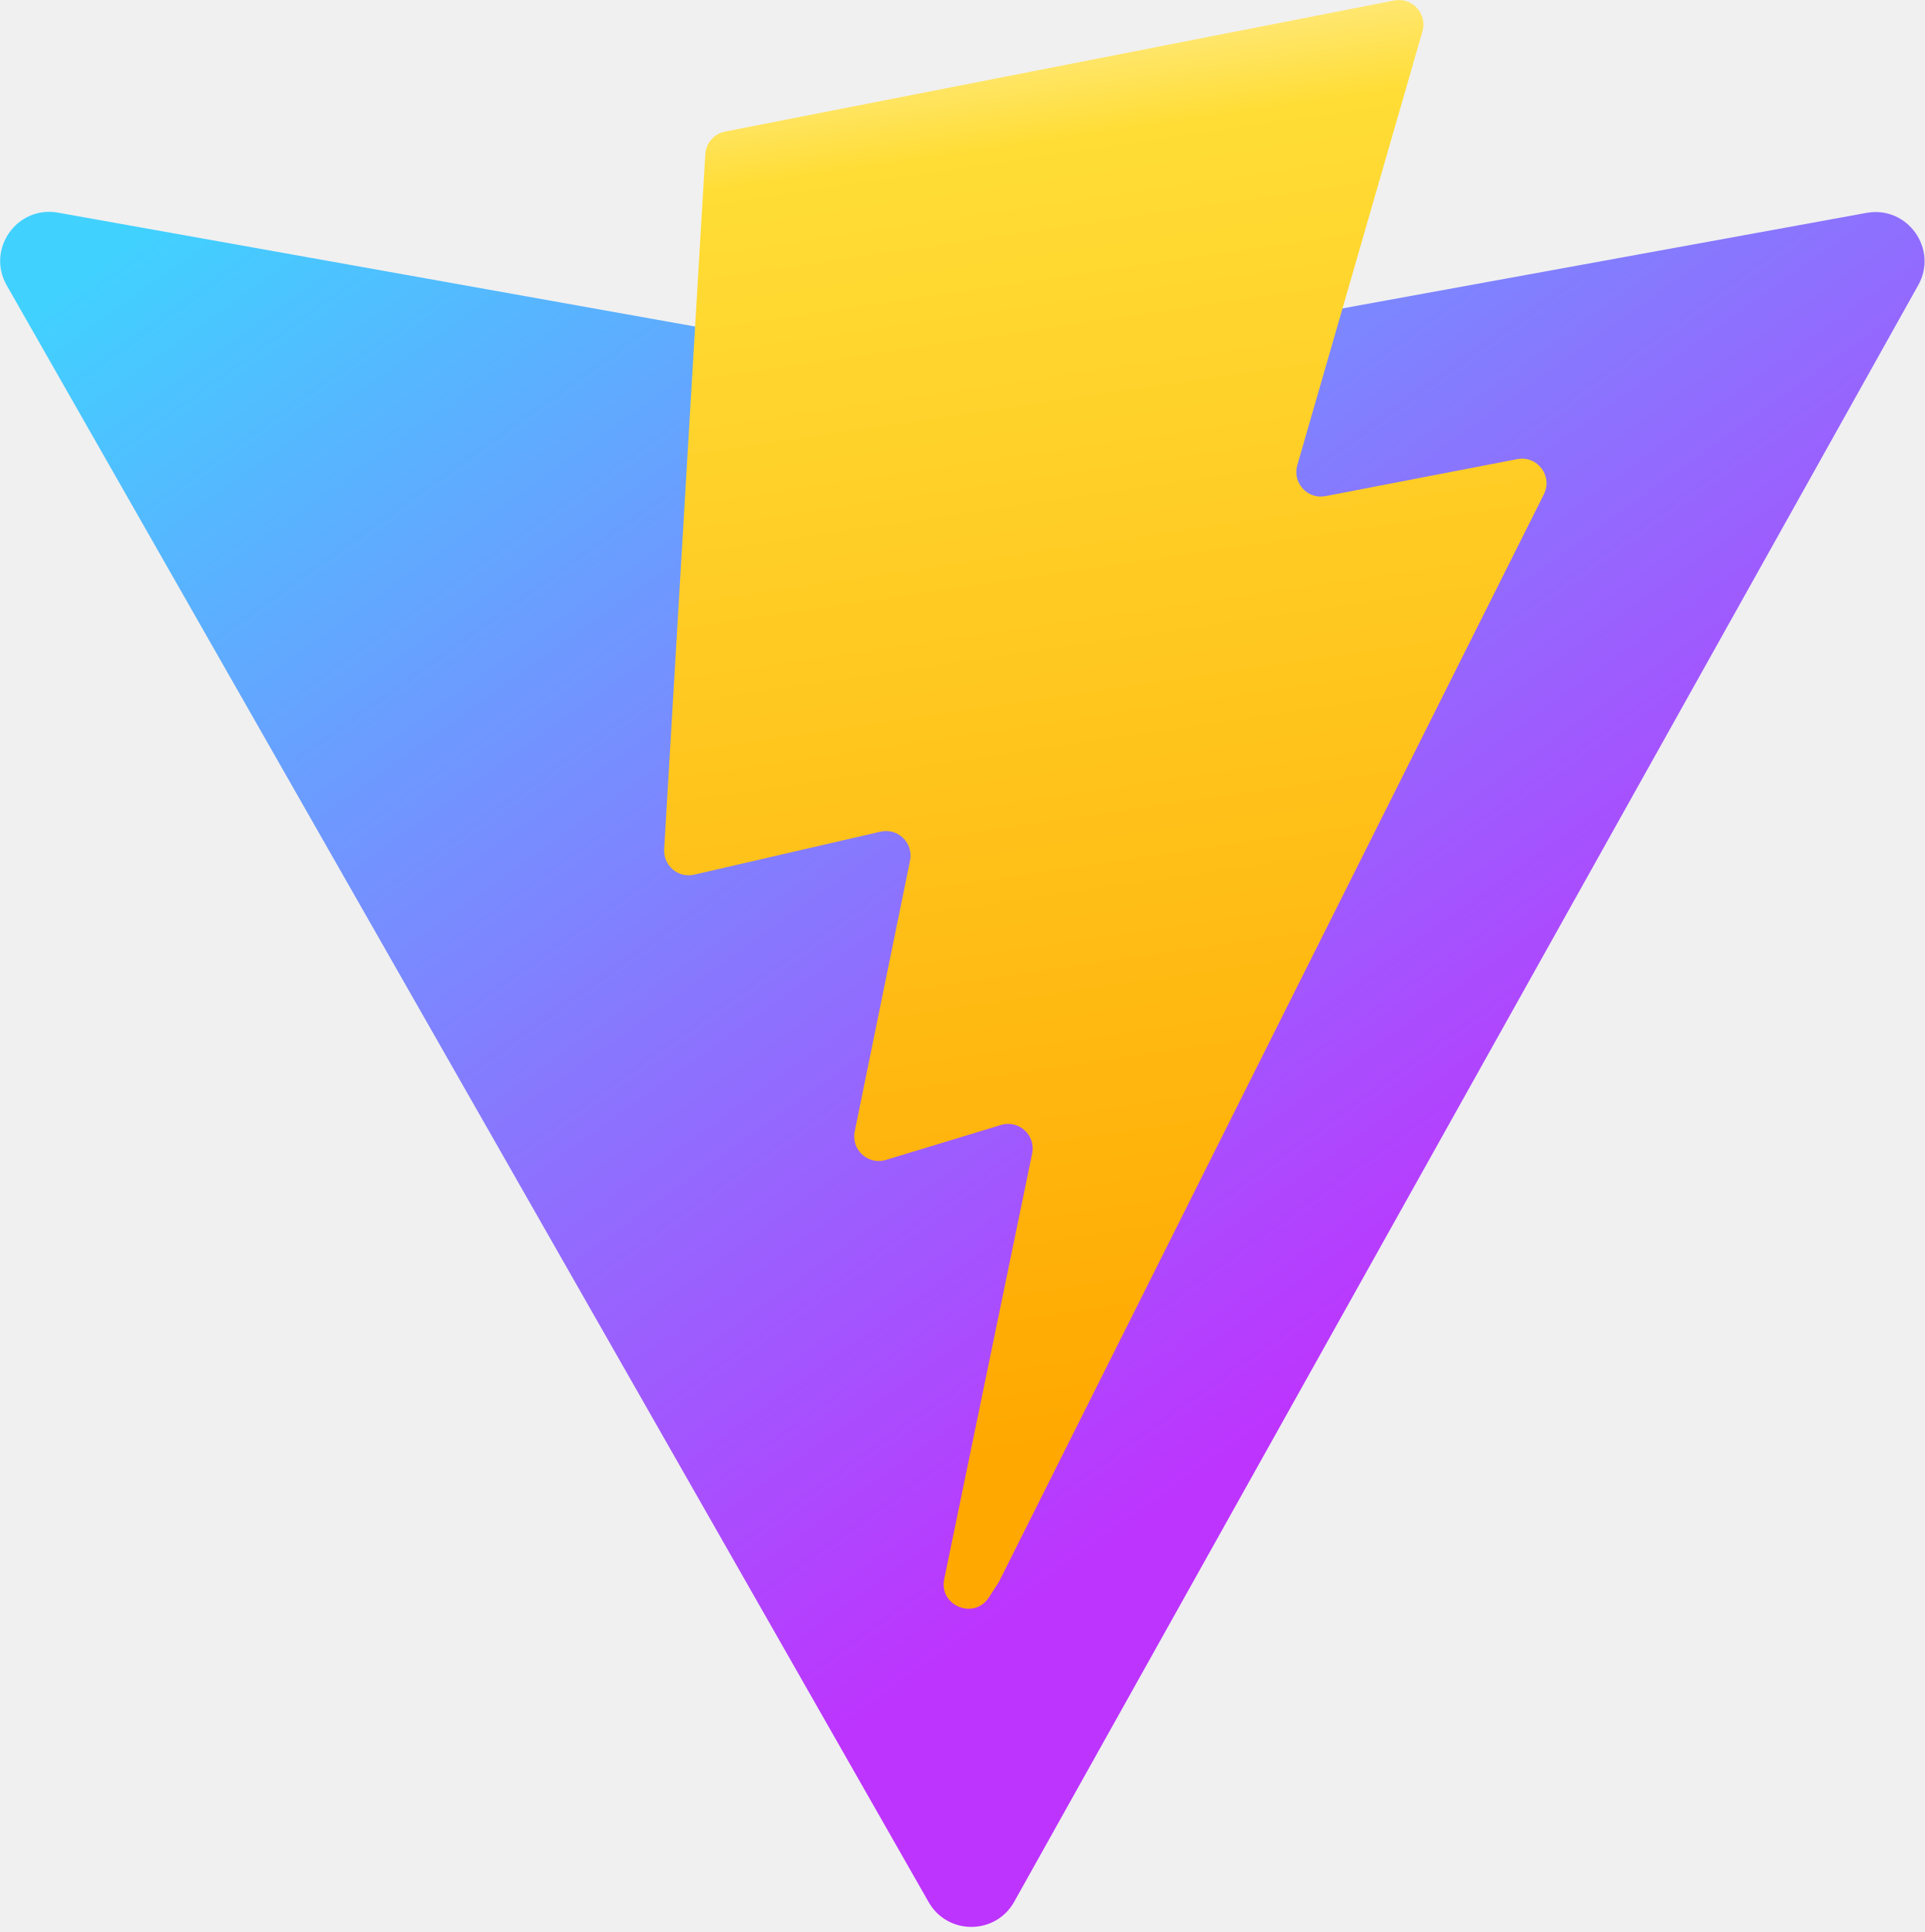
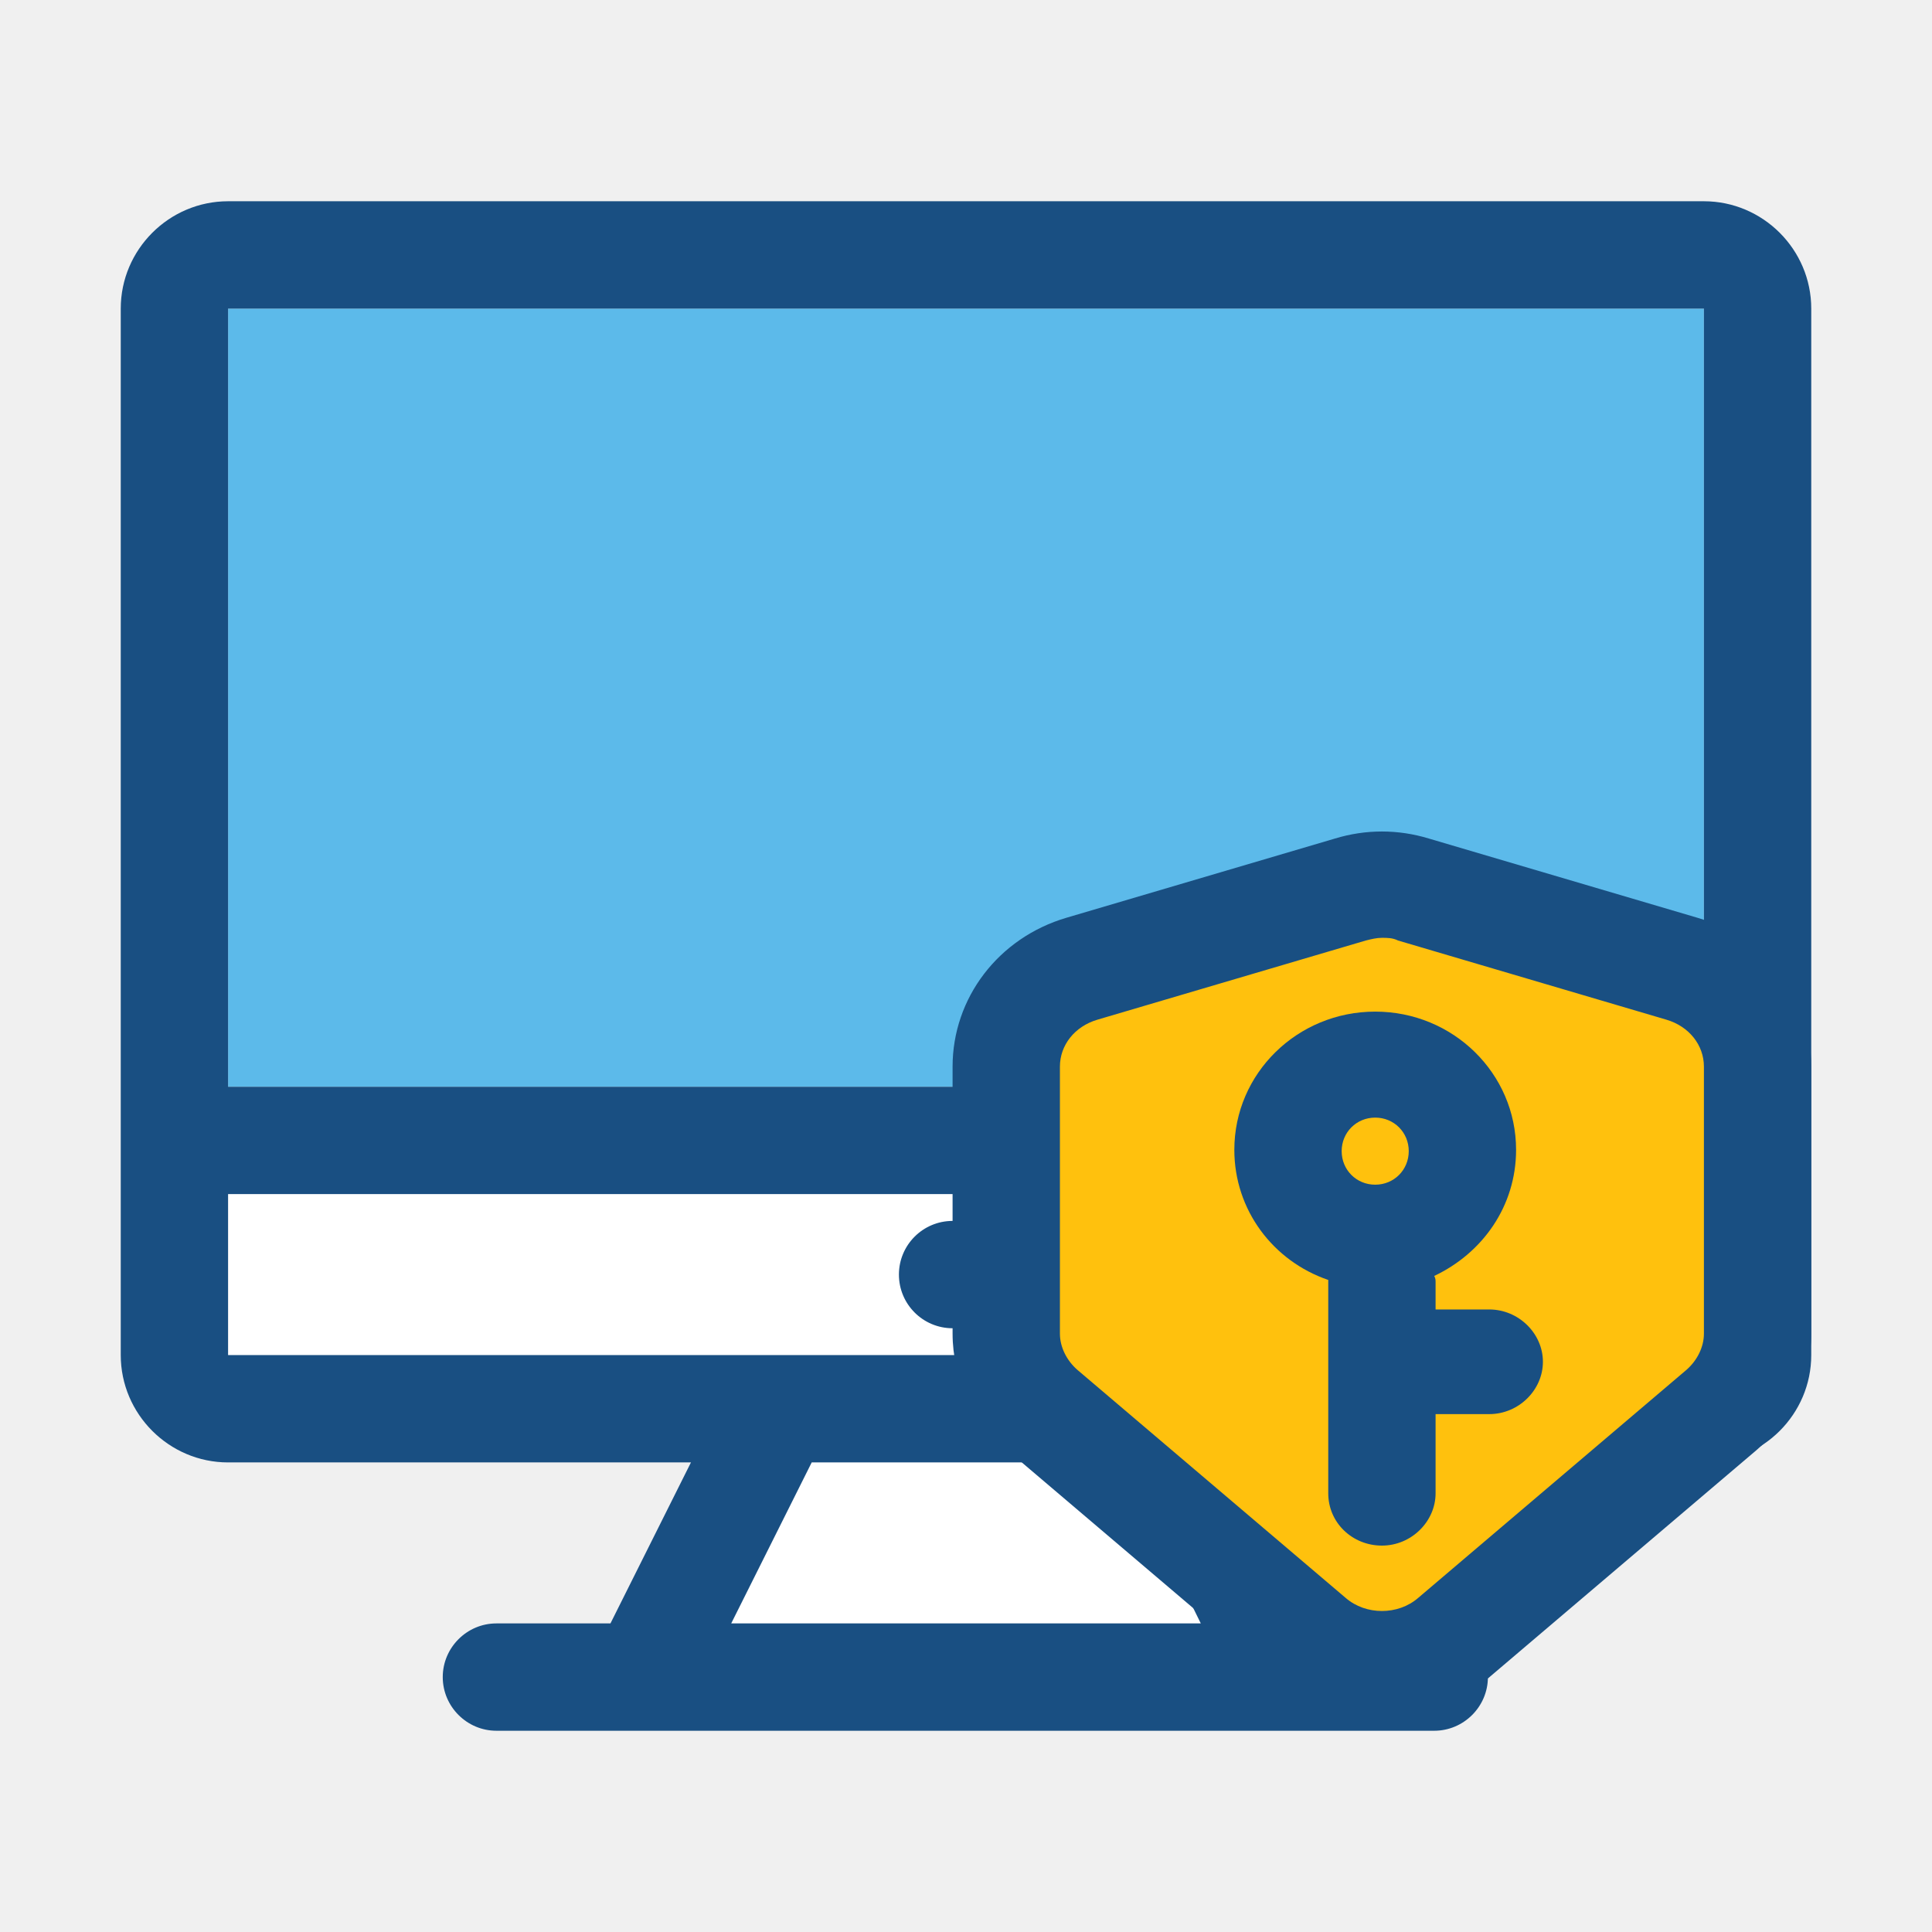
- <svg xmlns="http://www.w3.org/2000/svg" aria-hidden="true" role="img" class="iconify iconify--logos" width="31.88" height="32" preserveAspectRatio="xMidYMid meet" viewBox="0 0 256 257">
-   <defs>
-     <linearGradient id="IconifyId1813088fe1fbc01fb466" x1="-.828%" x2="57.636%" y1="7.652%" y2="78.411%">
-       <stop offset="0%" stop-color="#41D1FF" />
-       <stop offset="100%" stop-color="#BD34FE" />
-     </linearGradient>
-     <linearGradient id="IconifyId1813088fe1fbc01fb467" x1="43.376%" x2="50.316%" y1="2.242%" y2="89.03%">
-       <stop offset="0%" stop-color="#FFEA83" />
-       <stop offset="8.333%" stop-color="#FFDD35" />
-       <stop offset="100%" stop-color="#FFA800" />
-     </linearGradient>
-   </defs>
-   <path fill="url(#IconifyId1813088fe1fbc01fb466)" d="M255.153 37.938L134.897 252.976c-2.483 4.44-8.862 4.466-11.382.048L.875 37.958c-2.746-4.814 1.371-10.646 6.827-9.67l120.385 21.517a6.537 6.537 0 0 0 2.322-.004l117.867-21.483c5.438-.991 9.574 4.796 6.877 9.62Z" />
-   <path fill="url(#IconifyId1813088fe1fbc01fb467)" d="M185.432.063L96.44 17.501a3.268 3.268 0 0 0-2.634 3.014l-5.474 92.456a3.268 3.268 0 0 0 3.997 3.378l24.777-5.718c2.318-.535 4.413 1.507 3.936 3.838l-7.361 36.047c-.495 2.426 1.782 4.5 4.151 3.78l15.304-4.649c2.372-.72 4.652 1.36 4.15 3.788l-11.698 56.621c-.732 3.542 3.979 5.473 5.943 2.437l1.313-2.028l72.516-144.72c1.215-2.423-.88-5.186-3.54-4.672l-25.505 4.922c-2.396.462-4.435-1.77-3.759-4.114l16.646-57.705c.677-2.35-1.37-4.583-3.769-4.113Z" />
+ <svg xmlns="http://www.w3.org/2000/svg" t="1740817210728" class="icon" viewBox="0 0 1024 1024" version="1.1" p-id="4607" width="16" height="16">
+   <path d="M120.889 163.556h782.222v412.444H120.889z" fill="#5CBAEA" p-id="4608" />
+   <path d="M874.667 746.667H149.333c-31.289 0-56.889-25.6-56.889-56.889V604.444h839.111v85.333c0 31.289-25.6 56.889-56.889 56.889zM611.556 750.222l71.111 163.556H341.333l71.111-163.556z" fill="#FFFFFF" p-id="4609" />
+   <path d="M504.889 675.556m-28.444 0a28.444 28.444 0 1 0 56.889 0 28.444 28.444 0 1 0-56.889 0Z" fill="#194F82" p-id="4610" />
+   <path d="M903.111 106.667H120.889c-31.289 0-56.889 25.6-56.889 56.889v554.667c0 31.289 25.6 56.889 56.889 56.889h245.333l-42.667 85.333H263.111c-15.644 0-28.444 12.8-28.444 28.444s12.8 28.444 28.444 28.444h497.067c15.644 0 28.444-12.8 28.444-28.444s-12.8-28.444-28.444-28.444h-60.444l-42.667-85.333H903.111c31.289 0 56.889-25.6 56.889-56.889V163.556c0-31.289-25.6-56.889-56.889-56.889z m0 611.556H120.889V632.889h782.222v85.333z m-266.667 142.222h-248.889l42.667-85.333h164.267l41.956 85.333zM120.889 576V163.556h782.222v412.444H120.889z" fill="#194F82" p-id="4611" />
+   <path d="M931.556 731.022l-199.111 169.956-199.111-169.956V525.511l199.111-59.022 199.111 59.022z" fill="#FFC10D" p-id="4612" />
+   <path d="M732.444 910.222c-19.911 0-40.533-7.111-56.178-20.622l-142.222-120.889c-18.489-15.644-29.156-38.4-29.156-61.867V565.333c0-36.267 24.178-68.267 60.444-78.933l142.222-41.956c16.356-4.978 33.422-4.978 49.778 0l142.222 41.956c36.267 10.667 60.444 41.956 60.444 78.933v141.511c0 23.467-10.667 46.222-29.156 61.867l-142.222 120.889c-15.644 13.511-36.267 20.622-56.178 20.622z m0-413.156c-2.844 0-5.689 0.711-8.533 1.422l-142.222 41.956c-12.089 3.556-19.911 13.511-19.911 24.889v141.511c0 7.111 3.556 14.222 9.244 19.2l142.222 120.889c10.667 9.244 27.733 9.244 38.4 0l142.222-120.889c5.689-4.978 9.244-12.089 9.244-19.2V565.333c0-11.378-7.822-21.333-19.911-24.889l-142.222-41.956c-2.844-1.422-5.689-1.422-8.533-1.422z" fill="#194F82" p-id="4613" />
+   <path d="M789.333 694.044h-28.444v-14.222c0-1.422 0-2.133-0.711-3.556 25.6-12.089 43.378-36.978 43.378-66.844 0-40.533-33.422-73.244-74.667-73.244S654.222 568.889 654.222 609.422c0 32 20.622 59.022 49.778 68.978v113.067c0 15.644 12.8 27.733 28.444 27.733s28.444-12.8 28.444-27.733v-41.956h28.444c15.644 0 28.444-12.8 28.444-27.733 0-14.933-12.8-27.733-28.444-27.733z m-60.444-101.689c9.956 0 17.778 7.822 17.778 17.778s-7.822 17.778-17.778 17.778-17.778-7.822-17.778-17.778 7.822-17.778 17.778-17.778z" fill="#194F82" p-id="4614" />
</svg>
